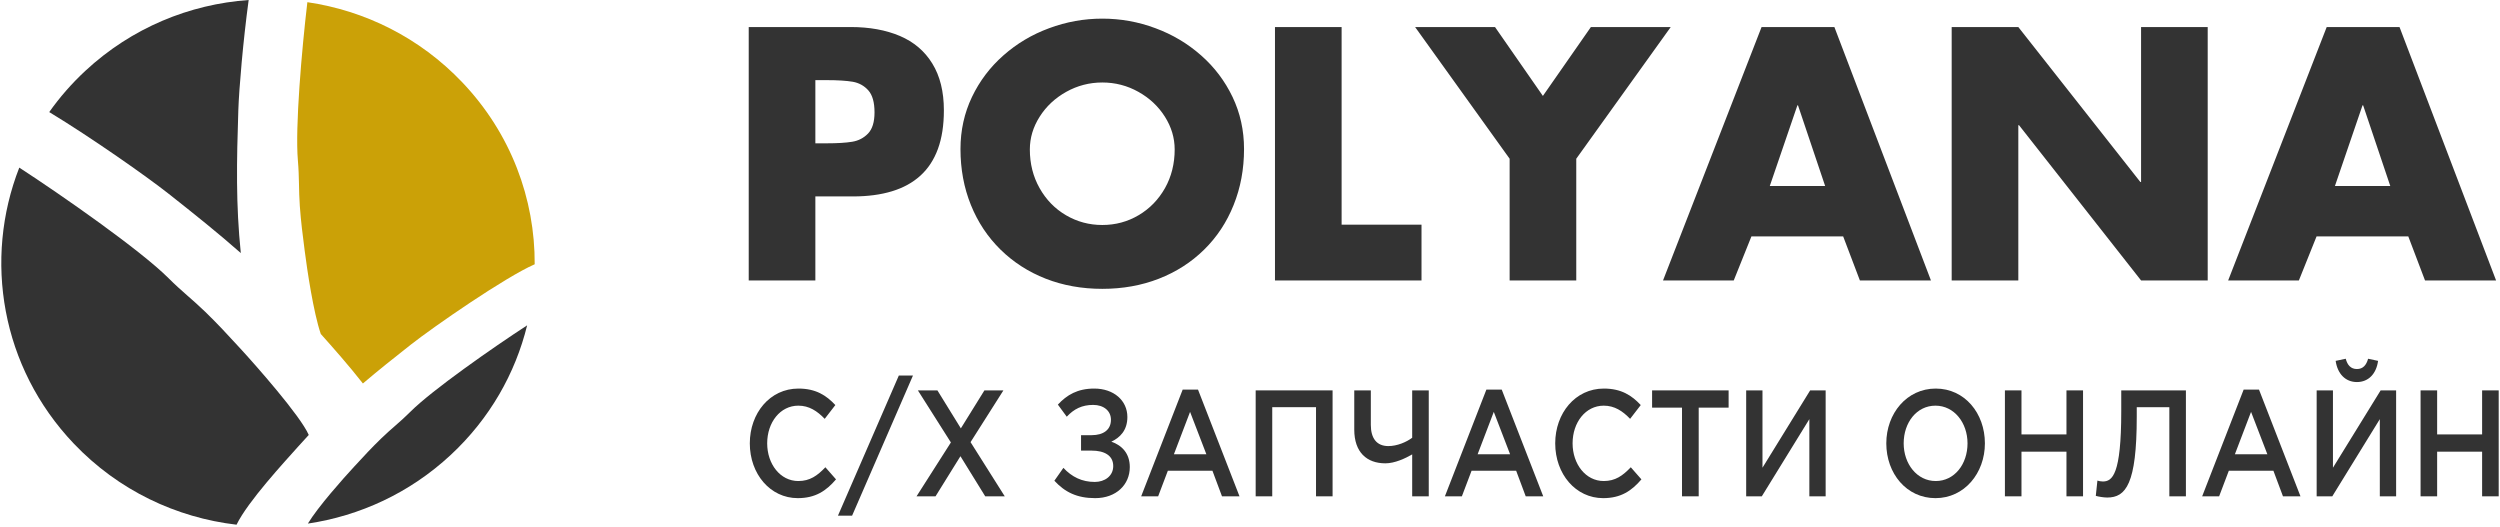
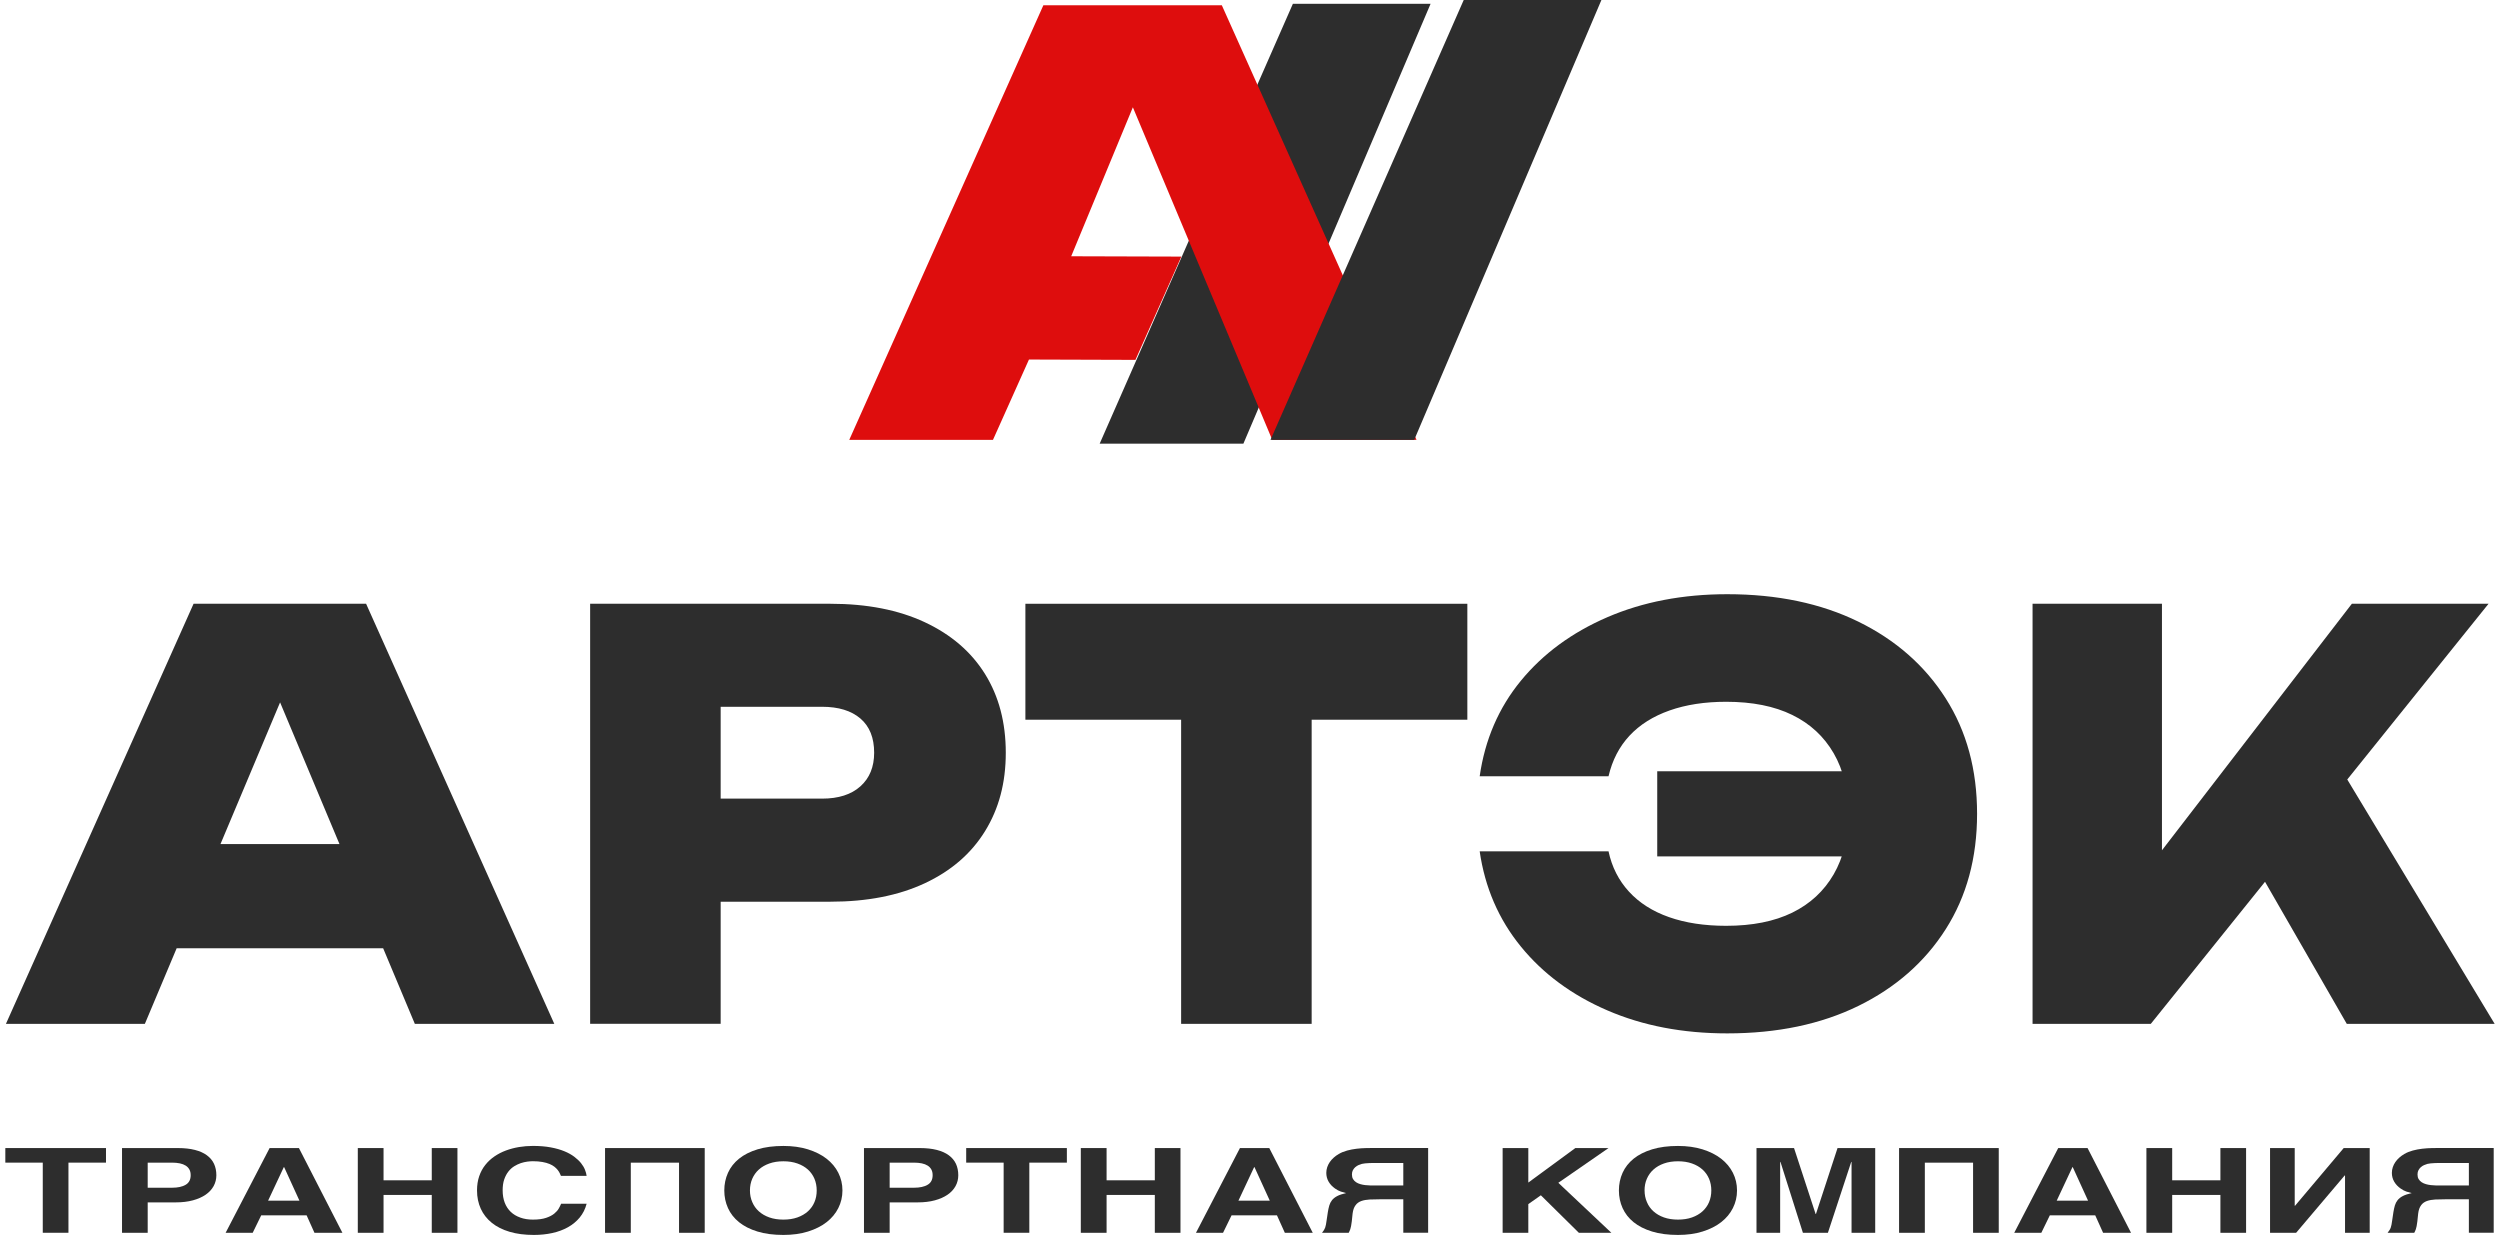
- <svg xmlns="http://www.w3.org/2000/svg" width="223" height="47" viewBox="0 0 223 47" fill="none">
-   <path d="M66.786 25.015V2.412H75.884C77.557 2.412 79.018 2.677 80.266 3.206C81.51 3.736 82.481 4.555 83.163 5.669C83.85 6.783 84.194 8.173 84.194 9.841C84.194 11.171 84.017 12.315 83.663 13.284C83.309 14.248 82.789 15.043 82.101 15.667C81.414 16.292 80.57 16.756 79.564 17.061C78.563 17.366 77.406 17.521 76.102 17.521H72.73V25.015H66.786V25.015ZM72.73 7.148V12.784H73.731C74.681 12.784 75.439 12.739 76.011 12.645C76.576 12.554 77.052 12.305 77.436 11.905C77.815 11.505 78.007 10.881 78.007 10.026C78.007 9.132 77.825 8.477 77.456 8.063C77.087 7.648 76.622 7.393 76.066 7.293C75.505 7.198 74.727 7.148 73.731 7.148H72.73ZM98.327 1.662C99.964 1.662 101.546 1.947 103.068 2.517C104.594 3.081 105.949 3.891 107.137 4.94C108.325 5.984 109.26 7.223 109.942 8.647C110.625 10.076 110.968 11.625 110.968 13.294C110.968 15.083 110.66 16.746 110.038 18.29C109.422 19.829 108.542 21.158 107.4 22.277C106.262 23.396 104.918 24.256 103.371 24.861C101.824 25.465 100.141 25.765 98.327 25.765C96.507 25.765 94.829 25.465 93.282 24.861C91.74 24.256 90.396 23.392 89.248 22.267C88.101 21.138 87.216 19.809 86.6 18.275C85.983 16.746 85.675 15.083 85.675 13.294C85.675 11.625 86.019 10.076 86.701 8.647C87.383 7.223 88.319 5.984 89.506 4.94C90.694 3.891 92.049 3.081 93.58 2.517C95.112 1.947 96.694 1.662 98.327 1.662L98.327 1.662ZM98.327 7.358C97.174 7.358 96.103 7.638 95.107 8.193C94.116 8.747 93.323 9.487 92.741 10.406C92.155 11.325 91.862 12.3 91.862 13.329C91.862 14.603 92.15 15.752 92.731 16.781C93.312 17.811 94.096 18.62 95.087 19.2C96.077 19.779 97.154 20.069 98.327 20.069C99.499 20.069 100.581 19.779 101.567 19.195C102.557 18.61 103.336 17.806 103.917 16.781C104.493 15.752 104.781 14.603 104.781 13.329C104.781 12.3 104.488 11.325 103.907 10.406C103.325 9.487 102.537 8.747 101.546 8.193C100.556 7.638 99.479 7.358 98.327 7.358H98.327ZM119.672 2.412V20.039H126.799V25.015H113.728V2.412H119.672H119.672ZM134.659 14.158L126.228 2.412H133.355L137.626 8.557L141.908 2.412H149.03L140.603 14.158V25.015H134.659V14.158ZM164.411 21.088H156.227L154.65 25.015H148.342L157.132 2.412H163.627L172.24 25.015H165.902L164.411 21.088H164.411ZM162.803 16.592L160.382 9.397H160.327L157.865 16.592H162.803ZM174.09 25.015V2.412H180.034L190.917 16.232H190.983V2.412H196.927V25.015H190.983L180.095 11.165H180.034V25.015H174.09ZM214.82 21.088H206.637L205.06 25.015H198.752L207.542 2.412H214.037L222.65 25.015H216.311L214.82 21.088H214.82ZM213.213 16.592L210.792 9.397H210.736L208.275 16.592H213.213Z" fill="#333333" />
-   <path d="M71.161 44.434C68.71 44.434 66.883 42.287 66.883 39.547C66.883 36.86 68.674 34.66 71.221 34.66C72.77 34.66 73.708 35.267 74.513 36.131L73.564 37.36C72.891 36.658 72.17 36.185 71.209 36.185C69.599 36.185 68.433 37.67 68.433 39.547C68.433 41.396 69.599 42.908 71.209 42.908C72.242 42.908 72.903 42.436 73.624 41.68L74.573 42.76C73.696 43.786 72.734 44.434 71.161 44.434Z" fill="#333333" />
-   <path d="M74.744 46L80.175 33.499H81.436L76.006 46H74.744Z" fill="#333333" />
-   <path d="M81.755 44.272L84.819 39.466L81.875 34.822H83.617L85.708 38.21L87.81 34.822H89.504L86.573 39.439L89.624 44.272H87.882L85.671 40.694L83.449 44.272H81.755Z" fill="#333333" />
-   <path d="M97.606 34.66C99.348 34.66 100.562 35.726 100.562 37.198C100.562 38.413 99.877 39.047 99.132 39.398C100.069 39.722 100.778 40.438 100.778 41.666C100.778 43.232 99.564 44.434 97.69 44.434C96.056 44.434 94.987 43.894 94.05 42.881L94.855 41.734C95.612 42.544 96.513 42.989 97.654 42.989C98.543 42.989 99.3 42.463 99.3 41.572C99.3 40.6 98.471 40.195 97.378 40.195H96.429V38.818H97.366C98.435 38.818 99.096 38.332 99.096 37.441C99.096 36.644 98.447 36.118 97.51 36.118C96.513 36.118 95.792 36.482 95.155 37.171L94.362 36.091C95.167 35.227 96.116 34.66 97.606 34.66Z" fill="#333333" />
-   <path d="M101.793 44.272L105.494 34.754H106.863L110.564 44.272H109.002L108.149 41.99H104.172L103.307 44.272H101.793ZM104.713 40.519H107.608L106.154 36.739L104.713 40.519Z" fill="#333333" />
-   <path d="M112.006 44.272V34.822H118.866V44.272H117.389V36.32H113.484V44.272H112.006Z" fill="#333333" />
-   <path d="M125.967 44.272V40.532C125.366 40.883 124.417 41.329 123.576 41.329C121.93 41.329 120.8 40.357 120.8 38.318V34.822H122.278V37.9C122.278 39.088 122.795 39.79 123.84 39.79C124.621 39.79 125.45 39.439 125.967 39.047V34.822H127.445V44.272H125.967Z" fill="#333333" />
-   <path d="M128.885 44.272L132.585 34.754H133.955L137.656 44.272H136.094L135.241 41.99H131.264L130.399 44.272H128.885ZM131.804 40.519H134.7L133.246 36.739L131.804 40.519Z" fill="#333333" />
-   <path d="M143.003 44.434C140.552 44.434 138.725 42.287 138.725 39.547C138.725 36.86 140.516 34.66 143.063 34.66C144.613 34.66 145.55 35.267 146.355 36.131L145.406 37.36C144.733 36.658 144.012 36.185 143.051 36.185C141.441 36.185 140.275 37.67 140.275 39.547C140.275 41.396 141.441 42.908 143.051 42.908C144.084 42.908 144.745 42.436 145.466 41.68L146.415 42.76C145.538 43.786 144.577 44.434 143.003 44.434Z" fill="#333333" />
-   <path d="M150.035 44.272V36.361H147.367V34.822H154.192V36.361H151.524V44.272H150.035Z" fill="#333333" />
-   <path d="M155.759 44.272V34.822H157.213V41.72L161.466 34.822H162.848V44.272H161.394V37.387L157.153 44.272H155.759Z" fill="#333333" />
-   <path d="M172.643 44.434C170.06 44.434 168.258 42.233 168.258 39.547C168.258 36.887 170.084 34.66 172.667 34.66C175.25 34.66 177.053 36.86 177.053 39.547C177.053 42.206 175.226 44.434 172.643 44.434ZM172.667 42.908C174.337 42.908 175.503 41.41 175.503 39.547C175.503 37.711 174.313 36.185 172.643 36.185C170.973 36.185 169.808 37.684 169.808 39.547C169.808 41.383 170.997 42.908 172.667 42.908Z" fill="#333333" />
-   <path d="M178.838 44.272V34.822H180.316V38.75H184.329V34.822H185.807V44.272H184.329V40.289H180.316V44.272H178.838Z" fill="#333333" />
-   <path d="M187.966 44.38C187.642 44.38 187.173 44.299 186.945 44.231L187.089 42.868C187.197 42.908 187.39 42.949 187.57 42.949C188.423 42.949 189.216 42.341 189.216 36.685V34.822H194.983V44.272H193.505V36.32H190.598V37.171C190.598 43.178 189.624 44.38 187.966 44.38Z" fill="#333333" />
-   <path d="M196.433 44.272L200.133 34.754H201.503L205.203 44.272H203.641L202.788 41.99H198.811L197.946 44.272H196.433ZM199.352 40.519H202.248L200.794 36.739L199.352 40.519Z" fill="#333333" />
-   <path d="M210.238 34.079C209.217 34.079 208.508 33.35 208.34 32.189L209.241 32C209.385 32.567 209.697 32.918 210.238 32.918C210.779 32.918 211.079 32.567 211.235 32L212.124 32.189C211.968 33.35 211.259 34.079 210.238 34.079ZM206.646 44.272V34.822H208.099V41.72L212.353 34.822H213.734V44.272H212.28V37.387L208.039 44.272H206.646Z" fill="#333333" />
-   <path d="M215.915 44.272V34.822H217.393V38.75H221.405V34.822H222.883V44.272H221.405V40.289H217.393V44.272H215.915Z" fill="#333333" />
-   <path fill-rule="evenodd" clip-rule="evenodd" d="M47.02 29.02C45.969 33.301 43.692 37.339 40.203 40.582C36.544 43.985 32.081 46.017 27.462 46.704C28.365 45.209 30.601 42.698 31.575 41.644C32.495 40.648 33.111 39.975 34.013 39.101C34.928 38.215 35.653 37.681 36.616 36.72C38.553 34.787 43.979 31 47.02 29.02V29.02Z" fill="#333333" />
-   <path fill-rule="evenodd" clip-rule="evenodd" d="M27.417 0.195C32.525 0.944 37.423 3.336 41.235 7.343C45.586 11.915 47.726 17.755 47.694 23.573C45.076 24.716 38.688 29.136 36.639 30.747C35.102 31.956 33.706 33.068 32.371 34.206C31.122 32.61 29.674 30.974 28.615 29.791C27.959 27.884 27.394 24.049 27.184 22.408C26.986 20.859 26.847 19.817 26.744 18.375C26.639 16.913 26.706 15.879 26.572 14.32C26.315 11.356 26.916 4.438 27.417 0.195L27.417 0.195Z" fill="#CBA107" />
-   <path d="M4.391 9.997C5.315 8.691 6.387 7.458 7.608 6.323C11.75 2.472 16.92 0.375 22.181 0C21.684 3.666 21.322 7.924 21.259 9.82C21.108 14.434 21.033 18.227 21.48 22.574C19.466 20.797 17.365 19.116 15.003 17.254C13.086 15.743 8.161 12.28 4.391 9.997Z" fill="#333333" />
-   <path fill-rule="evenodd" clip-rule="evenodd" d="M6.576 39.563C0.095 32.75 -1.48 23.127 1.72 14.951C5.527 17.426 12.543 22.324 15.025 24.805C16.24 26.02 17.156 26.697 18.311 27.818C19.451 28.924 20.228 29.776 21.39 31.036C22.778 32.541 26.803 37.094 27.541 38.797C27.231 39.129 26.92 39.47 26.605 39.824C25.407 41.171 22.107 44.726 21.1 46.803C15.74 46.176 10.564 43.754 6.576 39.563H6.576Z" fill="#333333" />
+ <svg xmlns="http://www.w3.org/2000/svg" width="166" height="82" viewBox="0 0 166 82" fill="none">
+   <path d="M24.309 40.09L36.806 67.986H27.546L17.428 43.847H19.771L9.618 67.986H0.393L12.853 40.09H24.309ZM8.873 62.964V56.045H27.99V62.964H8.873Z" fill="#2D2D2D" />
+   <path d="M55.142 40.09C57.572 40.09 59.661 40.499 61.409 41.317C63.157 42.135 64.49 43.283 65.407 44.757C66.324 46.232 66.784 47.974 66.784 49.982C66.784 51.989 66.324 53.702 65.407 55.188C64.49 56.676 63.157 57.829 61.409 58.647C59.661 59.465 57.572 59.873 55.142 59.873H43.204V53.029H54.586C55.676 53.029 56.526 52.757 57.133 52.211C57.74 51.666 58.044 50.923 58.044 49.98C58.044 48.988 57.74 48.232 57.133 47.711C56.524 47.19 55.676 46.93 54.586 46.93H43.947L47.852 42.988V67.982H39.185V40.086H55.14L55.142 40.09Z" fill="#2D2D2D" />
+   <path d="M68.086 40.09H97.432V47.789H68.086V40.09ZM78.427 43.846H87.094V67.984H78.427V43.846Z" fill="#2D2D2D" />
+   <path d="M114.69 68.617C111.74 68.617 109.086 68.109 106.731 67.091C104.375 66.075 102.46 64.661 100.985 62.85C99.51 61.041 98.599 58.932 98.251 56.527H106.806C107.028 57.569 107.482 58.462 108.164 59.205C108.845 59.948 109.732 60.514 110.823 60.897C111.913 61.281 113.178 61.474 114.617 61.474C116.352 61.474 117.816 61.182 119.006 60.6C120.195 60.017 121.112 59.167 121.758 58.053C122.403 56.936 122.726 55.597 122.726 54.036C122.726 52.475 122.403 51.134 121.758 50.019C121.112 48.902 120.195 48.054 119.006 47.472C117.816 46.889 116.352 46.598 114.617 46.598C113.204 46.598 111.951 46.79 110.86 47.175C109.769 47.56 108.882 48.118 108.201 48.848C107.519 49.58 107.054 50.478 106.806 51.545H98.251C98.599 49.115 99.51 47.001 100.985 45.203C102.46 43.405 104.376 41.998 106.731 40.981C109.088 39.965 111.74 39.455 114.69 39.455C118.012 39.455 120.914 40.064 123.394 41.278C125.874 42.493 127.807 44.191 129.196 46.374C130.586 48.557 131.278 51.11 131.278 54.036C131.278 56.962 130.584 59.517 129.196 61.698C127.807 63.881 125.874 65.578 123.394 66.794C120.914 68.008 118.012 68.617 114.69 68.617ZM126.629 56.863H110.04V51.21H126.629V56.863Z" fill="#2D2D2D" />
+   <path d="M134.962 67.986V40.09H143.554V61.179L141.323 59.356L156.163 40.09H165.239L142.811 67.986H134.962ZM148.314 54.93L154.675 49.797L165.646 67.986H155.827L148.314 54.93Z" fill="#2D2D2D" />
+   <path d="M0.354 76.231H7.038V77.199H4.545V81.856H2.84V77.199H0.354V76.231Z" fill="#2D2D2D" />
+   <path d="M12.804 79.703C12.472 79.793 12.093 79.838 11.673 79.838H9.807V81.858H8.102V76.231H11.811C12.244 76.231 12.62 76.273 12.941 76.355C13.262 76.437 13.527 76.555 13.738 76.712C13.949 76.867 14.106 77.055 14.211 77.277C14.313 77.499 14.366 77.752 14.366 78.035C14.366 78.299 14.304 78.54 14.183 78.76C14.059 78.98 13.884 79.171 13.652 79.33C13.421 79.488 13.139 79.613 12.806 79.703H12.804ZM9.807 78.865H11.422C11.807 78.865 12.11 78.799 12.33 78.668C12.55 78.538 12.661 78.327 12.661 78.034C12.661 77.886 12.633 77.759 12.575 77.654C12.517 77.55 12.437 77.464 12.33 77.397C12.224 77.33 12.095 77.279 11.942 77.247C11.789 77.216 11.615 77.199 11.422 77.199H9.807V78.863V78.865Z" fill="#2D2D2D" />
+   <path d="M22.735 81.858H20.88L20.359 80.698H17.345L16.779 81.858H14.981L17.902 76.231H19.849L22.736 81.858H22.735ZM19.883 79.725L18.867 77.498H18.845L17.801 79.725H19.883Z" fill="#2D2D2D" />
+   <path d="M28.669 81.858V79.344H25.467V81.858H23.758V76.231H25.467V78.372H28.669V76.231H30.374V81.858H28.669Z" fill="#2D2D2D" />
+   <path d="M34.548 80.848C34.793 80.937 35.071 80.982 35.381 80.982C35.74 80.982 36.033 80.943 36.259 80.866C36.485 80.79 36.666 80.696 36.801 80.586C36.935 80.476 37.036 80.362 37.103 80.243C37.17 80.123 37.221 80.019 37.258 79.929H38.952C38.86 80.282 38.705 80.586 38.491 80.846C38.276 81.105 38.014 81.32 37.708 81.49C37.4 81.662 37.056 81.789 36.674 81.873C36.291 81.957 35.882 82 35.45 82C34.843 82 34.306 81.931 33.837 81.791C33.368 81.652 32.974 81.453 32.655 81.195C32.336 80.937 32.091 80.627 31.925 80.263C31.759 79.899 31.674 79.494 31.674 79.044C31.674 78.696 31.723 78.383 31.818 78.103C31.915 77.822 32.048 77.572 32.222 77.354C32.395 77.135 32.597 76.947 32.829 76.788C33.062 76.629 33.316 76.496 33.592 76.394C33.869 76.291 34.158 76.215 34.461 76.164C34.763 76.114 35.071 76.089 35.381 76.089C35.826 76.089 36.22 76.121 36.563 76.185C36.907 76.248 37.209 76.334 37.469 76.441C37.729 76.547 37.949 76.67 38.132 76.808C38.315 76.947 38.465 77.088 38.582 77.234C38.698 77.382 38.786 77.527 38.843 77.675C38.901 77.822 38.937 77.957 38.952 78.078H37.247C37.224 78.024 37.197 77.962 37.163 77.893C37.129 77.824 37.084 77.753 37.026 77.68C36.969 77.609 36.898 77.538 36.81 77.469C36.722 77.4 36.614 77.339 36.485 77.286C36.356 77.232 36.199 77.189 36.018 77.156C35.837 77.122 35.624 77.105 35.38 77.105C35.277 77.105 35.154 77.115 35.014 77.131C34.873 77.15 34.728 77.184 34.58 77.232C34.433 77.283 34.285 77.352 34.141 77.441C33.998 77.531 33.869 77.647 33.755 77.793C33.643 77.936 33.551 78.11 33.48 78.315C33.409 78.519 33.376 78.762 33.376 79.042C33.376 79.346 33.422 79.617 33.514 79.858C33.605 80.097 33.74 80.3 33.913 80.467C34.087 80.633 34.298 80.76 34.547 80.846L34.548 80.848Z" fill="#2D2D2D" />
+   <path d="M40.176 76.231H46.793V81.858H45.088V77.201H41.885V81.858H40.175V76.231H40.176Z" fill="#2D2D2D" />
+   <path d="M50.297 81.774C49.803 81.623 49.396 81.415 49.07 81.152C48.745 80.889 48.5 80.575 48.338 80.215C48.175 79.854 48.093 79.464 48.093 79.046C48.093 78.627 48.175 78.235 48.338 77.875C48.5 77.514 48.745 77.203 49.07 76.939C49.395 76.676 49.803 76.469 50.297 76.317C50.789 76.166 51.363 76.091 52.018 76.091C52.621 76.091 53.165 76.166 53.65 76.317C54.134 76.469 54.547 76.676 54.885 76.939C55.223 77.203 55.484 77.514 55.665 77.875C55.846 78.235 55.938 78.626 55.938 79.046C55.938 79.466 55.846 79.854 55.665 80.215C55.484 80.575 55.225 80.889 54.885 81.152C54.547 81.415 54.134 81.623 53.65 81.774C53.165 81.925 52.621 82 52.018 82C51.363 82 50.789 81.925 50.297 81.774ZM49.796 79.046C49.796 79.326 49.848 79.584 49.951 79.819C50.052 80.056 50.196 80.261 50.388 80.433C50.578 80.605 50.81 80.739 51.085 80.837C51.359 80.934 51.669 80.982 52.016 80.982C52.364 80.982 52.676 80.934 52.948 80.837C53.223 80.739 53.454 80.605 53.645 80.433C53.835 80.261 53.981 80.056 54.08 79.821C54.181 79.585 54.229 79.326 54.229 79.046C54.229 78.766 54.179 78.506 54.08 78.271C53.979 78.035 53.835 77.83 53.645 77.658C53.454 77.486 53.223 77.352 52.948 77.255C52.674 77.158 52.364 77.109 52.016 77.109C51.669 77.109 51.357 77.158 51.085 77.255C50.81 77.352 50.578 77.486 50.388 77.658C50.197 77.83 50.052 78.035 49.949 78.271C49.848 78.506 49.796 78.766 49.796 79.046Z" fill="#2D2D2D" />
+   <path d="M62.07 79.703C61.738 79.793 61.359 79.838 60.939 79.838H59.073V81.858H57.368V76.231H61.075C61.508 76.231 61.886 76.273 62.205 76.355C62.524 76.437 62.791 76.555 63.002 76.712C63.213 76.867 63.37 77.055 63.475 77.277C63.577 77.499 63.63 77.752 63.63 78.035C63.63 78.299 63.568 78.54 63.447 78.76C63.325 78.98 63.148 79.171 62.916 79.33C62.685 79.488 62.403 79.613 62.07 79.703ZM59.073 78.865H60.688C61.073 78.865 61.376 78.799 61.596 78.668C61.816 78.538 61.927 78.327 61.927 78.034C61.927 77.886 61.899 77.759 61.841 77.654C61.783 77.55 61.703 77.464 61.596 77.397C61.49 77.33 61.361 77.279 61.208 77.247C61.054 77.216 60.881 77.199 60.688 77.199H59.073V78.863V78.865Z" fill="#2D2D2D" />
+   <path d="M64.157 76.231H70.84V77.199H68.347V81.856H66.642V77.199H64.155V76.231H64.157Z" fill="#2D2D2D" />
+   <path d="M76.68 81.858V79.344H73.477V81.858H71.766V76.231H73.477V78.372H76.68V76.231H78.384V81.858H76.68Z" fill="#2D2D2D" />
+   <path d="M87.167 81.858H85.313L84.79 80.698H81.776L81.21 81.858H79.412L82.332 76.231H84.28L87.167 81.858ZM84.314 79.725L83.298 77.498H83.275L82.231 79.725H84.314Z" fill="#2D2D2D" />
+   <path d="M90.008 80.031C89.907 80.159 89.844 80.34 89.814 80.571L89.758 81.103C89.743 81.227 89.728 81.329 89.711 81.412C89.694 81.494 89.677 81.563 89.659 81.619C89.64 81.673 89.621 81.72 89.603 81.757C89.584 81.794 89.567 81.828 89.552 81.858H87.782C87.838 81.787 87.881 81.725 87.913 81.675C87.945 81.624 87.971 81.57 87.991 81.514C88.012 81.458 88.029 81.393 88.042 81.318C88.055 81.243 88.07 81.148 88.088 81.027L88.167 80.495C88.193 80.332 88.225 80.183 88.264 80.048C88.303 79.914 88.365 79.794 88.447 79.69C88.531 79.585 88.647 79.494 88.794 79.417C88.942 79.341 89.138 79.275 89.382 79.221C89.274 79.195 89.158 79.163 89.035 79.122C88.91 79.081 88.781 79.012 88.643 78.915C88.466 78.792 88.326 78.642 88.221 78.465C88.118 78.287 88.066 78.093 88.066 77.88C88.066 77.748 88.087 77.621 88.128 77.499C88.169 77.378 88.227 77.264 88.299 77.158C88.374 77.051 88.462 76.952 88.563 76.863C88.663 76.773 88.774 76.695 88.893 76.625C89.063 76.526 89.25 76.45 89.452 76.396C89.653 76.341 89.862 76.302 90.079 76.276C90.296 76.25 90.518 76.235 90.746 76.231C90.974 76.228 91.198 76.226 91.42 76.226H94.828V81.852H93.179V79.632H91.657C91.397 79.632 91.162 79.638 90.949 79.647C90.736 79.658 90.55 79.692 90.391 79.748C90.232 79.806 90.103 79.897 90.008 80.026V80.031ZM89.831 77.701C89.79 77.779 89.769 77.875 89.769 77.985C89.769 78.108 89.793 78.211 89.844 78.293C89.894 78.375 89.96 78.444 90.044 78.5C90.128 78.554 90.221 78.597 90.327 78.627C90.432 78.657 90.54 78.678 90.649 78.691C90.759 78.704 90.865 78.711 90.972 78.713C91.076 78.715 91.171 78.717 91.257 78.717H93.179V77.221H91.257C91.235 77.221 91.19 77.221 91.125 77.223C91.058 77.223 90.983 77.227 90.901 77.23C90.819 77.234 90.733 77.24 90.649 77.247C90.563 77.255 90.492 77.266 90.432 77.281C90.357 77.301 90.283 77.329 90.204 77.363C90.126 77.397 90.055 77.443 89.991 77.499C89.926 77.555 89.874 77.623 89.832 77.703L89.831 77.701Z" fill="#2D2D2D" />
+   <path d="M106.996 81.858H104.837L102.313 79.367L101.48 79.953V81.86H99.775V76.233H101.48V78.523L104.6 76.233H106.804L103.472 78.538L106.998 81.86L106.996 81.858Z" fill="#2D2D2D" />
+   <path d="M109.698 81.774C109.205 81.623 108.796 81.415 108.471 81.152C108.146 80.889 107.902 80.575 107.739 80.215C107.577 79.854 107.495 79.464 107.495 79.046C107.495 78.627 107.577 78.235 107.739 77.875C107.902 77.514 108.146 77.203 108.471 76.939C108.796 76.676 109.205 76.469 109.698 76.317C110.191 76.166 110.764 76.091 111.418 76.091C112.021 76.091 112.565 76.166 113.05 76.317C113.536 76.469 113.947 76.676 114.285 76.939C114.623 77.203 114.884 77.514 115.065 77.875C115.246 78.235 115.338 78.626 115.338 79.046C115.338 79.466 115.246 79.854 115.065 80.215C114.884 80.575 114.624 80.889 114.285 81.152C113.947 81.415 113.534 81.623 113.05 81.774C112.565 81.925 112.021 82 111.418 82C110.763 82 110.189 81.925 109.698 81.774ZM109.2 79.046C109.2 79.326 109.252 79.584 109.355 79.819C109.453 80.056 109.599 80.261 109.79 80.433C109.98 80.605 110.212 80.739 110.486 80.837C110.761 80.934 111.071 80.982 111.418 80.982C111.765 80.982 112.077 80.934 112.35 80.837C112.624 80.739 112.856 80.605 113.046 80.433C113.237 80.261 113.383 80.056 113.482 79.821C113.581 79.585 113.631 79.326 113.631 79.046C113.631 78.766 113.581 78.506 113.482 78.271C113.381 78.035 113.237 77.83 113.046 77.658C112.856 77.486 112.624 77.352 112.35 77.255C112.075 77.158 111.765 77.109 111.418 77.109C111.071 77.109 110.759 77.158 110.486 77.255C110.212 77.352 109.98 77.486 109.79 77.658C109.599 77.83 109.453 78.035 109.351 78.271C109.248 78.506 109.198 78.766 109.198 79.046H109.2Z" fill="#2D2D2D" />
+   <path d="M122.01 76.231H124.514V81.858H122.943V77.154H122.921L121.373 81.858H119.713L118.224 77.154H118.202V81.858H116.631V76.231H119.124L120.557 80.609H120.579L122.012 76.231H122.01Z" fill="#2D2D2D" />
+   <path d="M126.1 76.231H132.717V81.858H131.012V77.201H127.809V81.858H126.098V76.231H126.1Z" fill="#2D2D2D" />
+   <path d="M141.501 81.858H139.646L139.123 80.698H136.109L135.544 81.858H133.745L136.666 76.231H138.614L141.501 81.858ZM138.647 79.725L137.631 77.498H137.609L136.565 79.725H138.647Z" fill="#2D2D2D" />
+   <path d="M147.435 81.858V79.344H144.233V81.858H142.522V76.231H144.233V78.372H147.435V76.231H149.14V81.858H147.435Z" fill="#2D2D2D" />
+   <path d="M155.71 81.858V78.05H155.687L152.462 81.858H150.731V76.231H152.369V80.062H152.391L155.622 76.231H157.348V81.858H155.71Z" fill="#2D2D2D" />
+   <path d="M160.762 80.031C160.661 80.159 160.598 80.34 160.568 80.571L160.512 81.103C160.497 81.227 160.482 81.329 160.465 81.412C160.448 81.494 160.432 81.563 160.413 81.619C160.394 81.673 160.376 81.72 160.357 81.757C160.338 81.794 160.321 81.828 160.306 81.858H158.536C158.592 81.787 158.635 81.725 158.667 81.675C158.699 81.624 158.725 81.57 158.745 81.514C158.766 81.458 158.783 81.393 158.796 81.318C158.809 81.243 158.824 81.148 158.842 81.027L158.921 80.495C158.947 80.332 158.979 80.183 159.018 80.048C159.057 79.914 159.119 79.794 159.201 79.69C159.285 79.585 159.401 79.494 159.548 79.417C159.696 79.341 159.892 79.275 160.137 79.221C160.028 79.195 159.912 79.163 159.789 79.122C159.664 79.081 159.535 79.012 159.397 78.915C159.22 78.792 159.08 78.642 158.975 78.465C158.872 78.287 158.82 78.093 158.82 77.88C158.82 77.748 158.841 77.621 158.882 77.499C158.923 77.378 158.981 77.264 159.053 77.158C159.128 77.051 159.216 76.952 159.317 76.863C159.418 76.773 159.528 76.695 159.647 76.625C159.817 76.526 160.004 76.45 160.206 76.396C160.407 76.341 160.616 76.302 160.833 76.276C161.05 76.25 161.272 76.235 161.5 76.231C161.728 76.228 161.952 76.226 162.174 76.226H165.582V81.852H163.933V79.632H162.411C162.151 79.632 161.916 79.638 161.703 79.647C161.49 79.658 161.304 79.692 161.145 79.748C160.986 79.806 160.857 79.897 160.762 80.026V80.031ZM160.585 77.701C160.544 77.779 160.523 77.875 160.523 77.985C160.523 78.108 160.547 78.211 160.598 78.293C160.648 78.375 160.714 78.444 160.798 78.5C160.882 78.554 160.975 78.597 161.081 78.627C161.186 78.657 161.294 78.678 161.403 78.691C161.513 78.704 161.619 78.711 161.726 78.713C161.83 78.715 161.926 78.717 162.011 78.717H163.933V77.221H162.011C161.989 77.221 161.944 77.221 161.879 77.223C161.812 77.223 161.737 77.227 161.655 77.23C161.573 77.234 161.487 77.24 161.403 77.247C161.317 77.255 161.246 77.266 161.186 77.281C161.111 77.301 161.037 77.329 160.958 77.363C160.88 77.397 160.809 77.443 160.745 77.499C160.68 77.555 160.628 77.623 160.587 77.703L160.585 77.701Z" fill="#2D2D2D" />
+   <path d="M94.99 0.254L82.561 29.46H73.018L85.847 0.254M110.686 29.459L101.567 24.265L110.686 29.459Z" fill="#2D2D2D" />
+   <path d="M94.058 29.208L81.13 0.351H69.279L56.39 29.208H65.933L68.323 23.873L75.393 23.896L78.441 17.038L71.128 17.016L75.222 7.124L79.302 16.857L82.301 24.013L84.478 29.208H94.058Z" fill="#DE0D0D" />
+   <path d="M106.334 0L93.904 29.206H84.362L97.191 0" fill="#2D2D2D" />
</svg>
